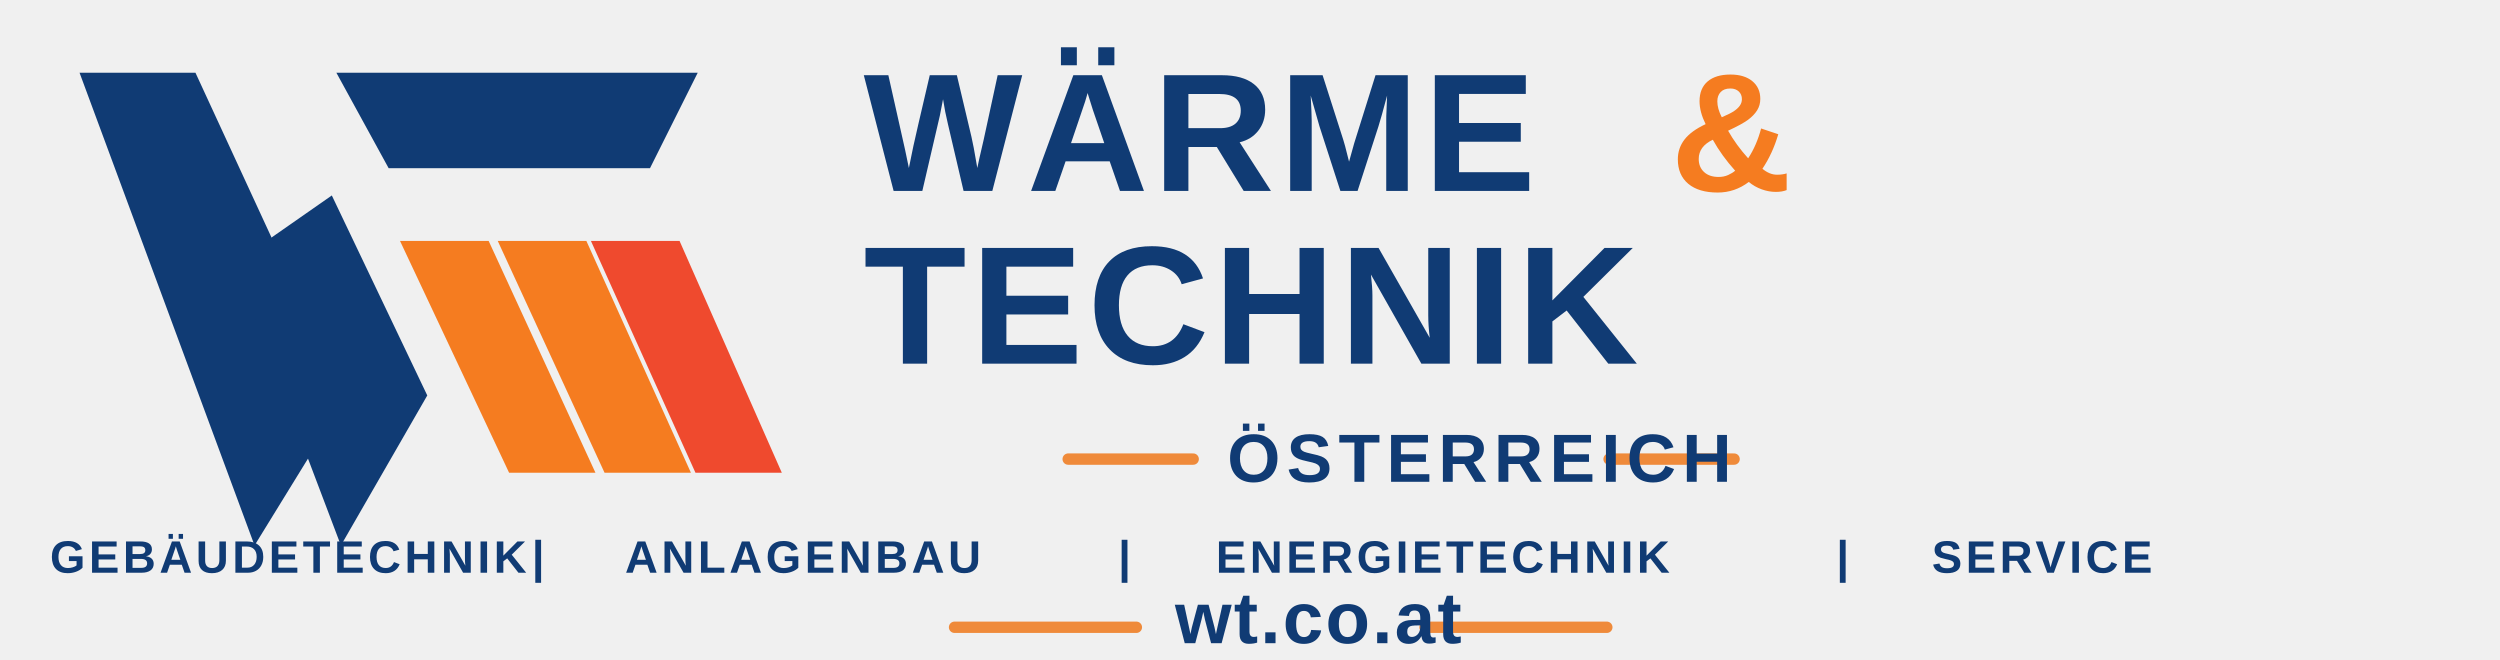
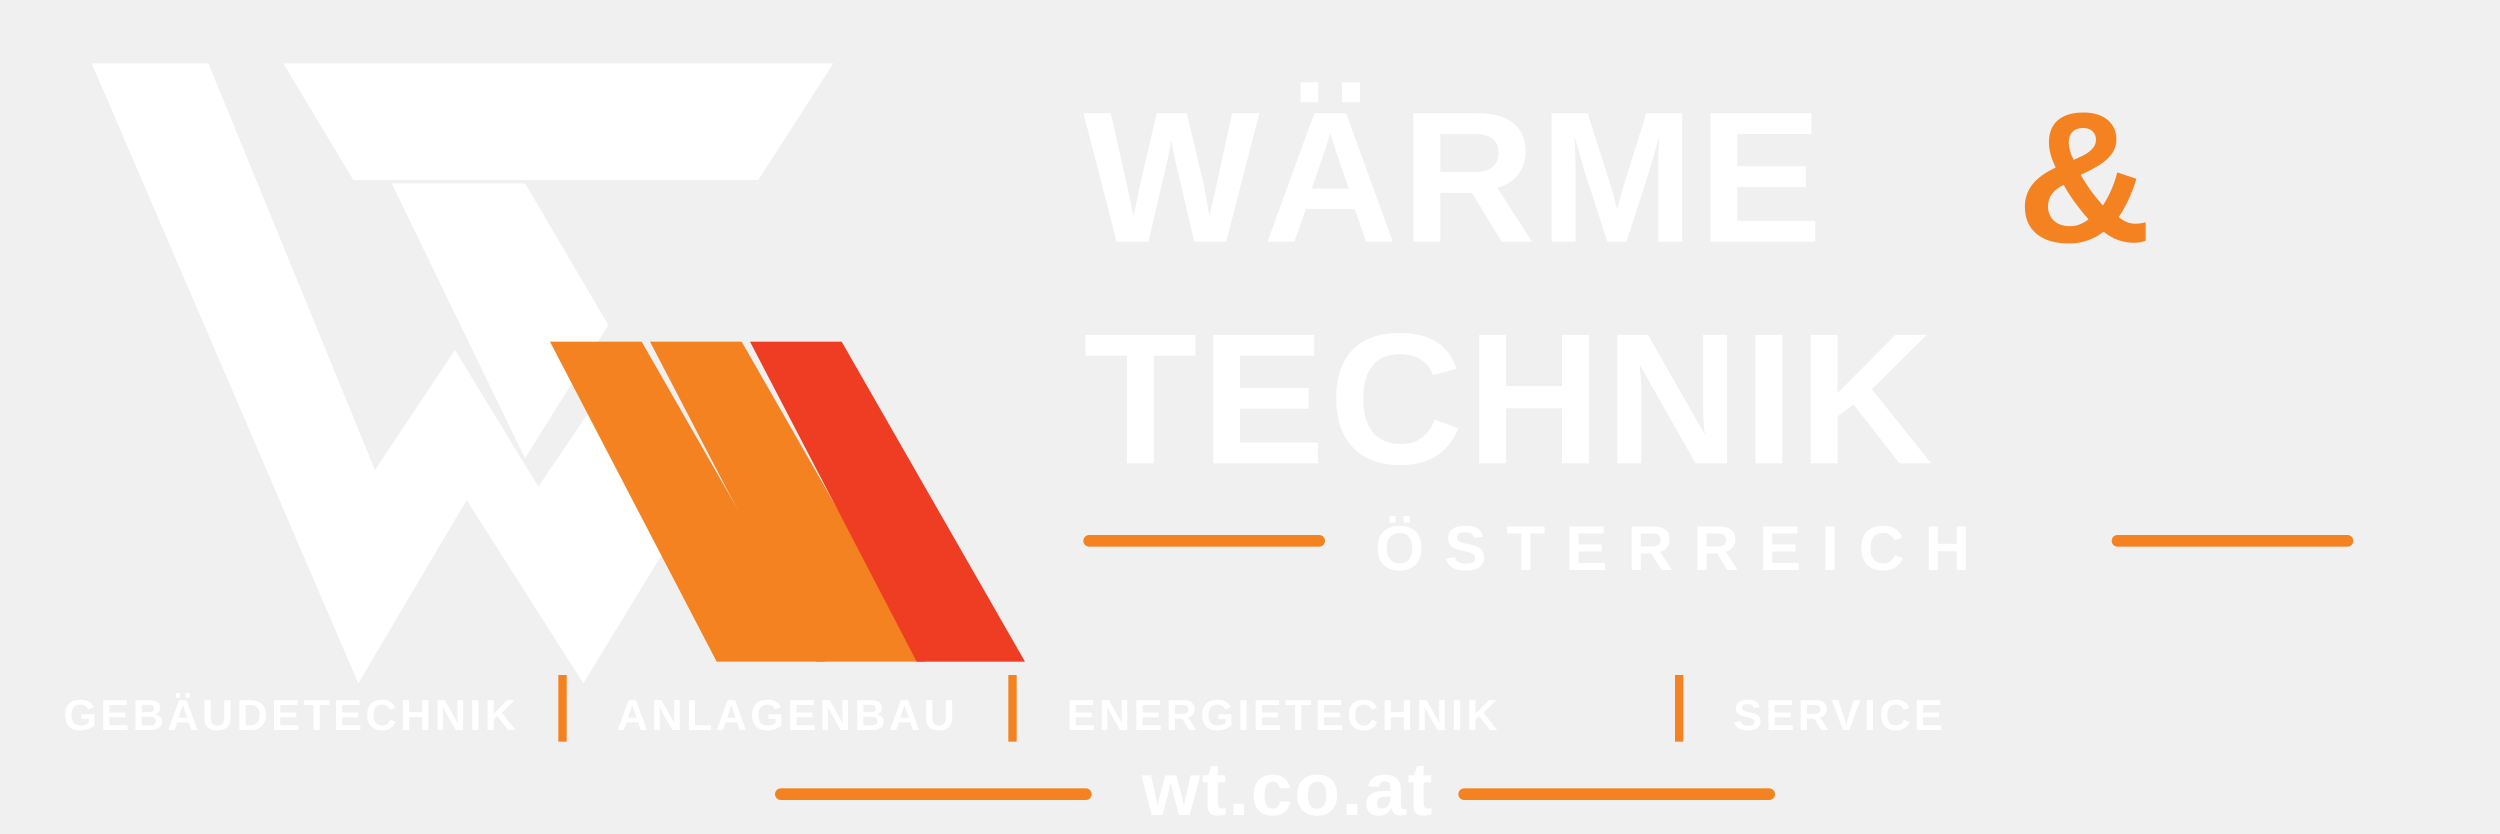
- <svg xmlns="http://www.w3.org/2000/svg" viewBox="0 0 1100 290" role="img" aria-labelledby="title desc">
+ <svg xmlns="http://www.w3.org/2000/svg" viewBox="0 0 1500 500" role="img" aria-labelledby="title desc">
  <defs>
    <style>
-       .navy{fill:#103b74}.orange{fill:#f57c20}.red{fill:#ef4a2e}.line{stroke:#ef8a3a;stroke-width:5;stroke-linecap:round}
-       .big{font-family:Arial,Helvetica,sans-serif;font-weight:800;letter-spacing:2px}.small{font-family:Arial,Helvetica,sans-serif;font-weight:700;letter-spacing:2.8px}.tiny{font-family:Arial,Helvetica,sans-serif;font-weight:700;letter-spacing:1.6px}.domain{font-family:Arial,Helvetica,sans-serif;font-weight:800;letter-spacing:1px}
+       .light{fill:#ffffff}
+       .orange{fill:#f58220}
+       .red{fill:#ef3d23}
+       .word{font-family:Arial,Helvetica,sans-serif;font-weight:900;letter-spacing:2px}
+       .country{font-family:Arial,Helvetica,sans-serif;font-weight:700;letter-spacing:12px}
+       .service{font-family:Arial,Helvetica,sans-serif;font-weight:700;letter-spacing:2px}
+       .domain{font-family:Arial,Helvetica,sans-serif;font-weight:800;letter-spacing:1px}
    </style>
  </defs>
-   <polygon class="navy" points="35,32 86,32 152,175 112,240 35,32" />
-   <polygon class="navy" points="103,116 146,86 188,174 150,240 103,116" />
-   <polygon class="navy" points="148,32 307,32 286,74 171,74" />
-   <polygon class="orange" points="176,106 215,106 262,208 224,208" />
-   <polygon class="orange" points="219,106 258,106 304,208 266,208" />
-   <polygon class="red" points="260,106 299,106 344,208 306,208" />
-   <text x="380" y="84" class="big navy" font-size="74">WÄRME</text>
-   <text x="735" y="84" class="big orange" font-size="74">&amp;</text>
-   <text x="380" y="160" class="big navy" font-size="74">TECHNIK</text>
-   <line x1="470" y1="202" x2="525" y2="202" class="line" />
-   <line x1="708" y1="202" x2="763" y2="202" class="line" />
-   <text x="540" y="212" class="small navy" font-size="30">ÖSTERREICH</text>
-   <text x="22" y="252" class="tiny navy" font-size="20">GEBÄUDETECHNIK</text>
-   <text x="234" y="252" class="tiny navy" font-size="20">|</text>
-   <text x="275" y="252" class="tiny navy" font-size="20">ANLAGENBAU</text>
-   <text x="492" y="252" class="tiny navy" font-size="20">|</text>
-   <text x="535" y="252" class="tiny navy" font-size="20">ENERGIETECHNIK</text>
-   <text x="808" y="252" class="tiny navy" font-size="20">|</text>
-   <text x="850" y="252" class="tiny navy" font-size="20">SERVICE</text>
-   <line x1="420" y1="276" x2="500" y2="276" class="line" />
-   <line x1="627" y1="276" x2="707" y2="276" class="line" />
-   <text x="517" y="283" class="domain navy" font-size="32">wt.co.at</text>
+   <polygon class="light" points="55,38 125,38 225,282 273,210 323,292 365,230 414,305 350,410 280,300 215,410 55,38" />
+   <polygon class="light" points="170,38 500,38 455,108 212,108" />
+   <polygon class="light" points="235,110 315,110 365,195 315,275 235,110" />
+   <polygon class="orange" points="330,205 385,205 495,397 430,397" />
+   <polygon class="orange" points="390,205 445,205 555,397 490,397" />
+   <polygon class="red" points="450,205 505,205 615,397 550,397" />
+   <text x="650" y="145" class="word light" font-size="112">WÄRME</text>
+   <text x="1210" y="145" class="word orange" font-size="112">&amp;</text>
+   <text x="650" y="278" class="word light" font-size="112">TECHNIK</text>
+   <rect x="650" y="321" width="145" height="7" rx="3.5" class="orange" />
+   <text x="825" y="342" class="country light" font-size="38">ÖSTERREICH</text>
+   <rect x="1267" y="321" width="145" height="7" rx="3.5" class="orange" />
+   <text x="38" y="438" class="service light" font-size="26">GEBÄUDETECHNIK</text>
+   <rect x="335" y="405" width="5" height="40" class="orange" />
+   <text x="370" y="438" class="service light" font-size="26">ANLAGENBAU</text>
+   <rect x="605" y="405" width="5" height="40" class="orange" />
+   <text x="640" y="438" class="service light" font-size="26">ENERGIETECHNIK</text>
+   <rect x="1005" y="405" width="5" height="40" class="orange" />
+   <text x="1040" y="438" class="service light" font-size="26">SERVICE</text>
+   <rect x="465" y="473" width="190" height="7" rx="3.5" class="orange" />
+   <text x="685" y="489" class="domain light" font-size="45">wt.co.at</text>
+   <rect x="875" y="473" width="190" height="7" rx="3.5" class="orange" />
</svg>
